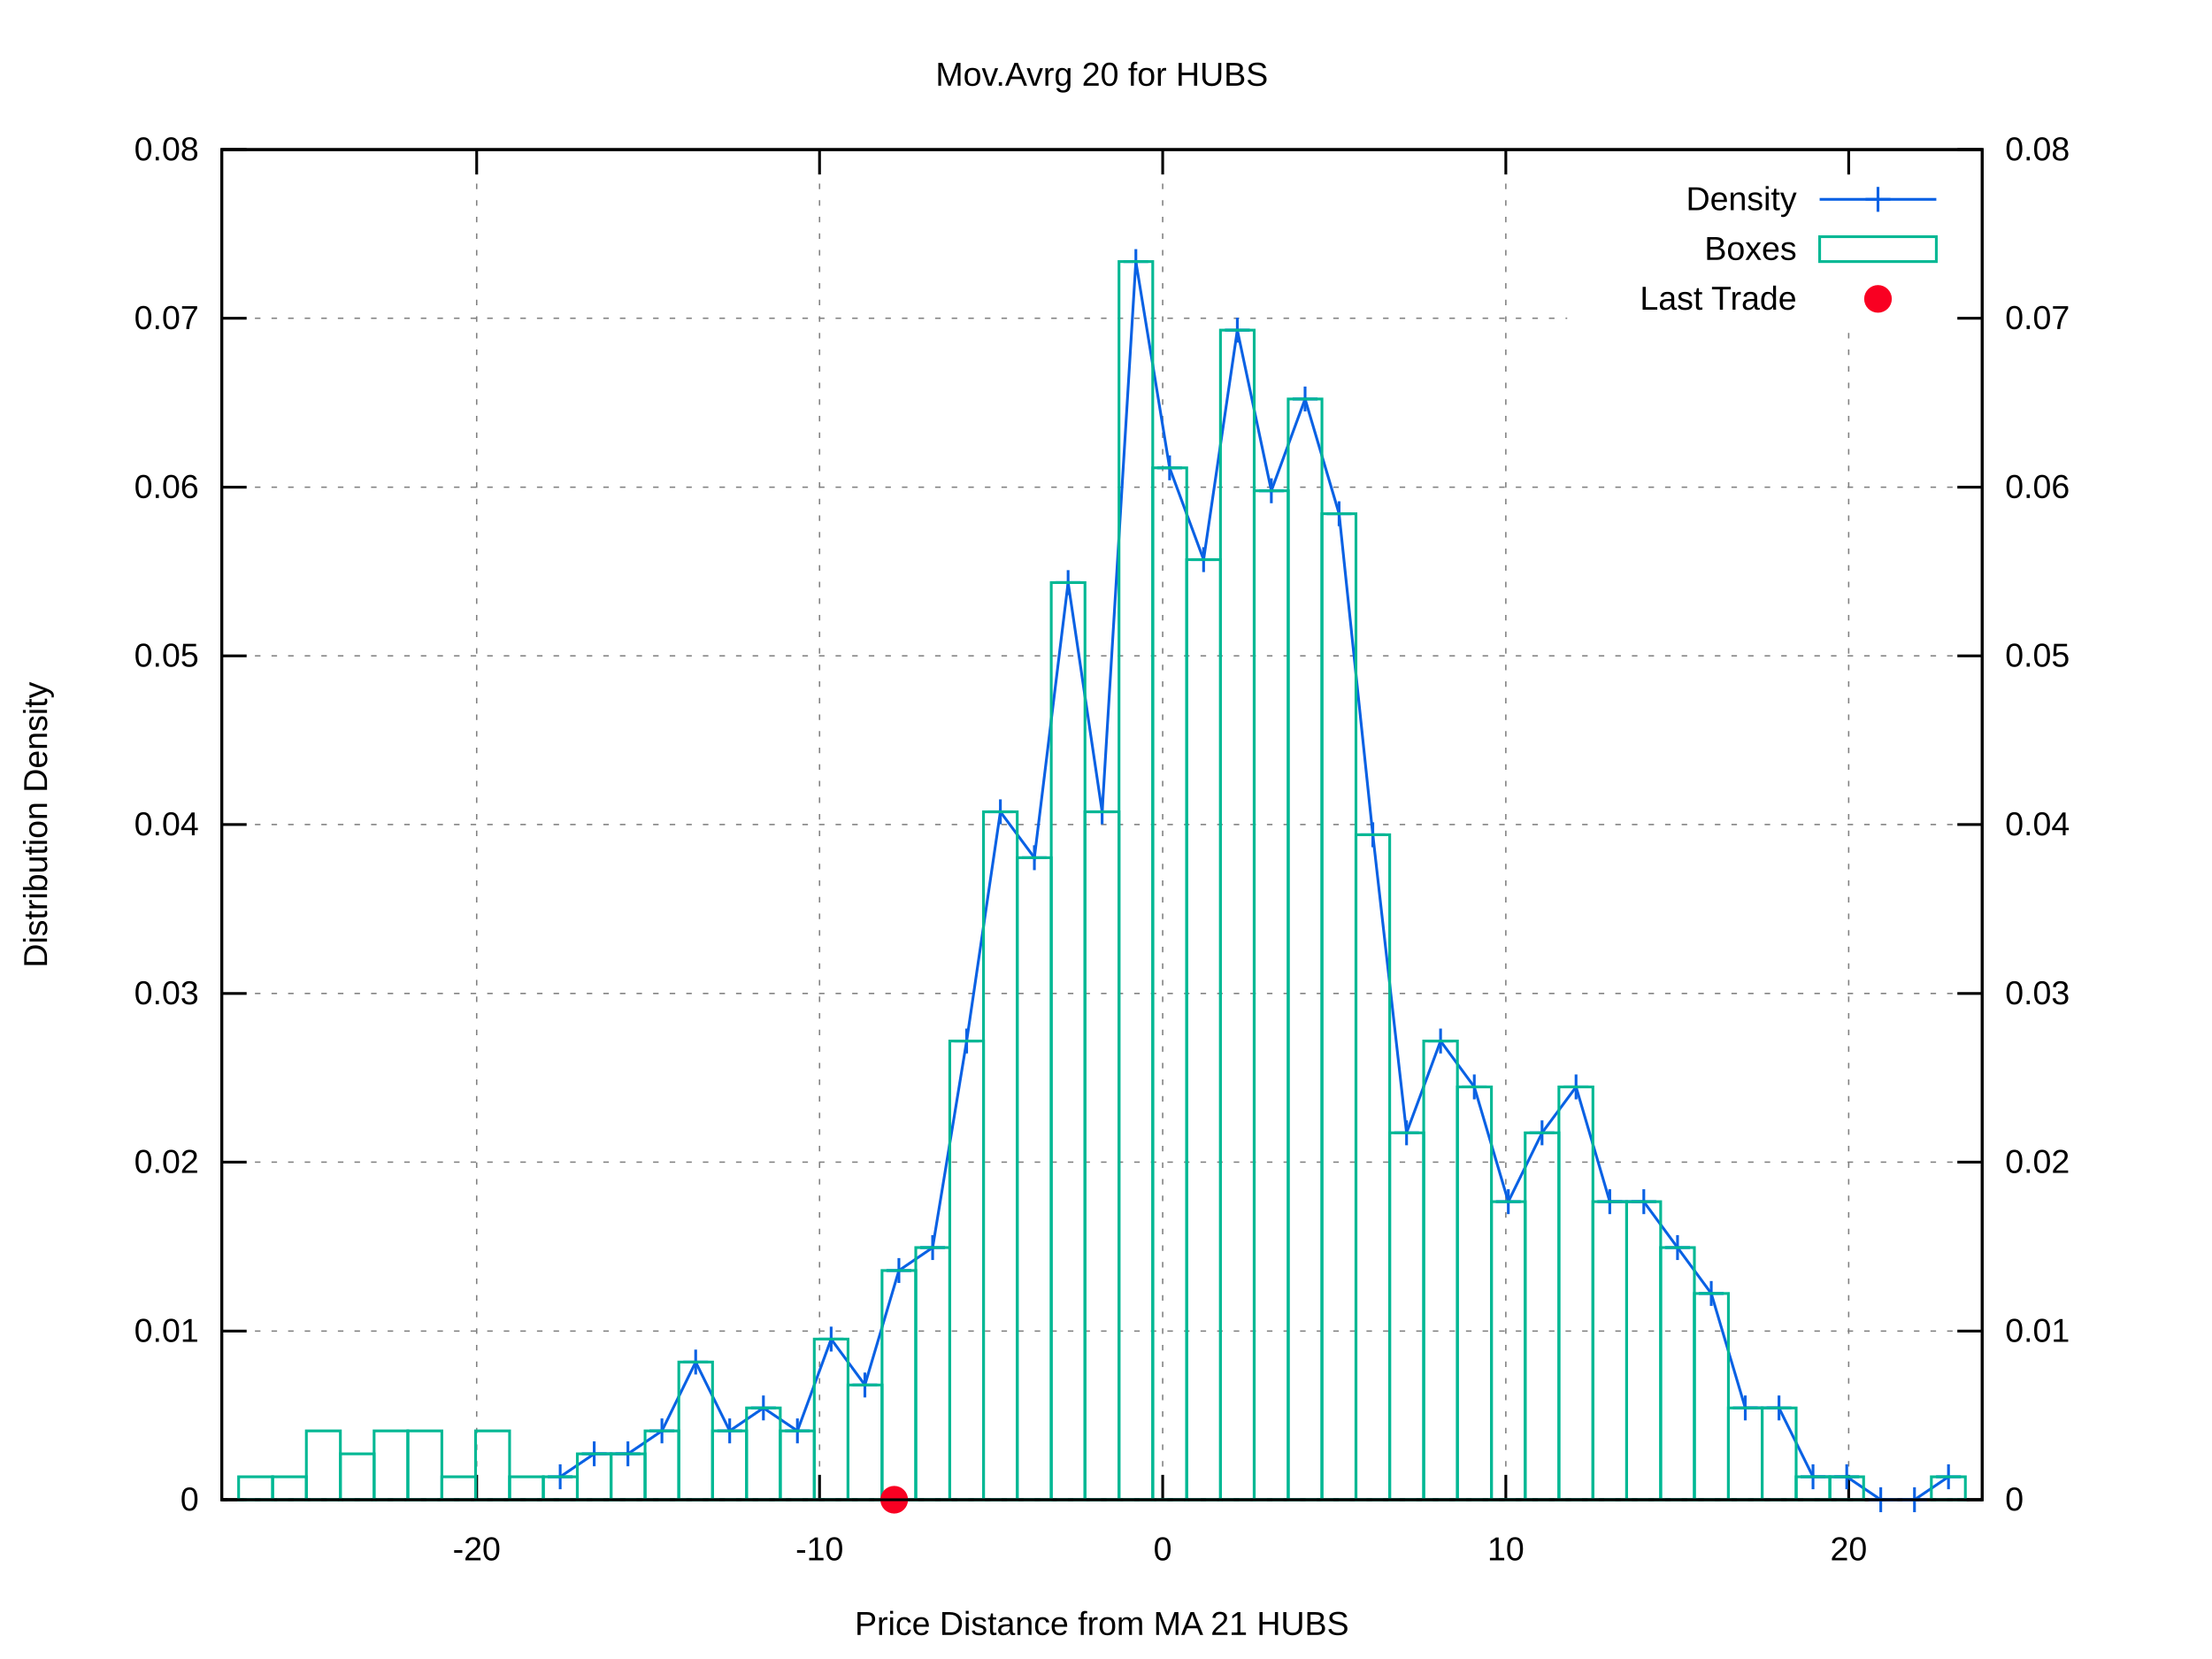
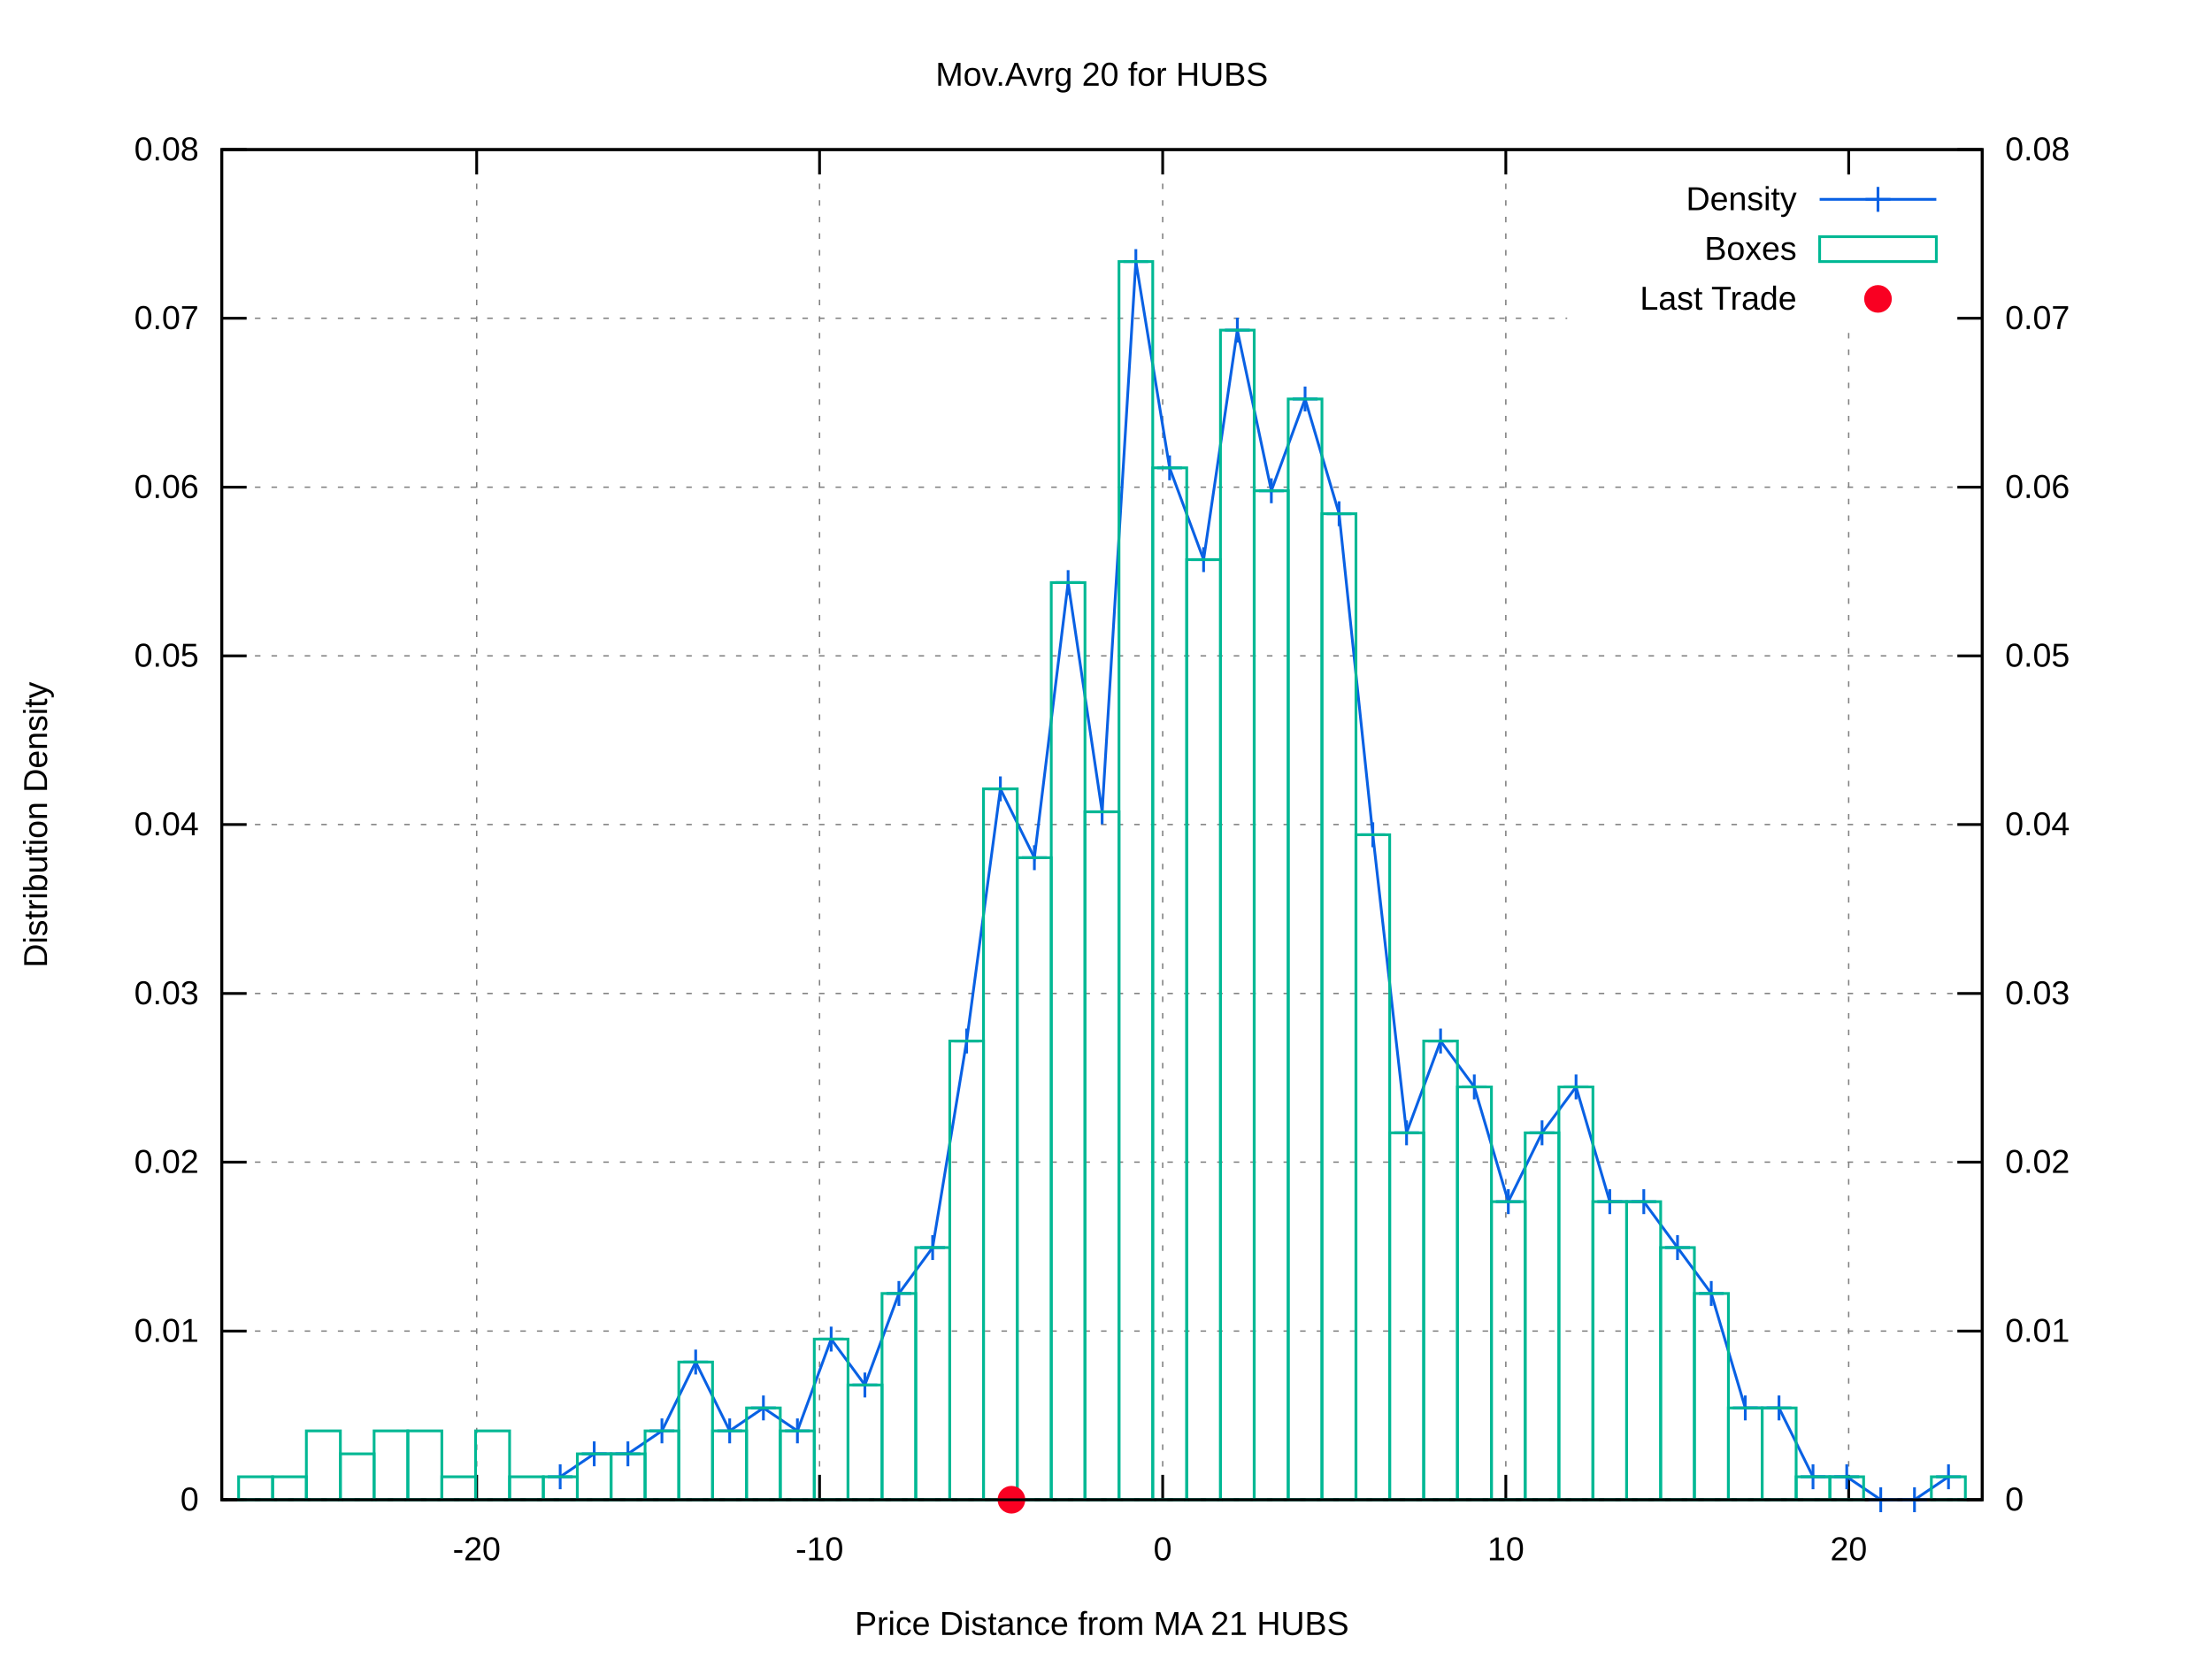
<svg xmlns="http://www.w3.org/2000/svg" xmlns:xlink="http://www.w3.org/1999/xlink" viewBox="0 0 800 600">
  <g id="gnuplot_canvas">
    <rect x="0" y="0" width="800" height="600" fill="#ffffff" />
    <defs>
      <circle id="gpDot" r="0.5" stroke-width="0.5" />
      <path id="gpPt0" stroke-width="0.222" stroke="currentColor" d="M-1,0 h2 M0,-1 v2" />
      <path id="gpPt1" stroke-width="0.222" stroke="currentColor" d="M-1,-1 L1,1 M1,-1 L-1,1" />
      <path id="gpPt2" stroke-width="0.222" stroke="currentColor" d="M-1,0 L1,0 M0,-1 L0,1 M-1,-1 L1,1 M-1,1 L1,-1" />
      <rect id="gpPt3" stroke-width="0.222" stroke="currentColor" x="-1" y="-1" width="2" height="2" />
      <rect id="gpPt4" stroke-width="0.222" stroke="currentColor" fill="currentColor" x="-1" y="-1" width="2" height="2" />
      <circle id="gpPt5" stroke-width="0.222" stroke="currentColor" cx="0" cy="0" r="1" />
      <use xlink:href="#gpPt5" id="gpPt6" fill="currentColor" stroke="none" />
      <path id="gpPt7" stroke-width="0.222" stroke="currentColor" d="M0,-1.33 L-1.33,0.67 L1.33,0.67 z" />
      <use xlink:href="#gpPt7" id="gpPt8" fill="currentColor" stroke="none" />
      <use xlink:href="#gpPt7" id="gpPt9" stroke="currentColor" transform="rotate(180)" />
      <use xlink:href="#gpPt9" id="gpPt10" fill="currentColor" stroke="none" />
      <use xlink:href="#gpPt3" id="gpPt11" stroke="currentColor" transform="rotate(45)" />
      <use xlink:href="#gpPt11" id="gpPt12" fill="currentColor" stroke="none" />
      <path id="gpPt13" stroke-width="0.222" stroke="currentColor" d="M0,1.330 L1.265,0.411 L0.782,-1.067 L-0.782,-1.076 L-1.265,0.411 z" />
      <use xlink:href="#gpPt13" id="gpPt14" fill="currentColor" stroke="none" />
      <filter id="textbox" filterUnits="objectBoundingBox" x="0" y="0" height="1" width="1">
        <feFlood flood-color="#FFFFFF" flood-opacity="1" result="bgnd" />
        <feComposite in="SourceGraphic" in2="bgnd" operator="atop" />
      </filter>
      <filter id="greybox" filterUnits="objectBoundingBox" x="0" y="0" height="1" width="1">
        <feFlood flood-color="lightgrey" flood-opacity="1" result="grey" />
        <feComposite in="SourceGraphic" in2="grey" operator="atop" />
      </filter>
    </defs>
    <g fill="none" color="#FFFFFF" stroke="black" stroke-width="1.00" stroke-linecap="butt" stroke-linejoin="miter">
</g>
    <g fill="none" color="black" stroke="currentColor" stroke-width="1.00" stroke-linecap="butt" stroke-linejoin="miter">
</g>
    <g fill="none" color="black" stroke="black" stroke-width="0.50" stroke-linecap="butt" stroke-linejoin="miter">
</g>
    <g fill="none" color="gray" stroke="currentColor" stroke-width="0.50" stroke-linecap="butt" stroke-linejoin="miter">
      <path stroke="gray" stroke-dasharray="2,4" class="gridline" d="M80.2,542.4 L716.9,542.4  " />
    </g>
    <g fill="none" color="gray" stroke="gray" stroke-width="1.00" stroke-linecap="butt" stroke-linejoin="miter">
</g>
    <g fill="none" color="black" stroke="currentColor" stroke-width="1.00" stroke-linecap="butt" stroke-linejoin="miter">
      <path stroke="black" d="M80.2,542.4 L89.2,542.4  " />
      <g transform="translate(71.9,546.3)" stroke="none" fill="black" font-family="arial" font-size="12.00" text-anchor="end">
        <text>
          <tspan font-family="arial"> 0</tspan>
        </text>
      </g>
    </g>
    <g fill="none" color="black" stroke="currentColor" stroke-width="1.00" stroke-linecap="butt" stroke-linejoin="miter">
</g>
    <g fill="none" color="black" stroke="black" stroke-width="0.50" stroke-linecap="butt" stroke-linejoin="miter">
</g>
    <g fill="none" color="gray" stroke="currentColor" stroke-width="0.50" stroke-linecap="butt" stroke-linejoin="miter">
      <path stroke="gray" stroke-dasharray="2,4" class="gridline" d="M80.2,481.4 L716.9,481.4  " />
    </g>
    <g fill="none" color="gray" stroke="gray" stroke-width="1.00" stroke-linecap="butt" stroke-linejoin="miter">
</g>
    <g fill="none" color="black" stroke="currentColor" stroke-width="1.00" stroke-linecap="butt" stroke-linejoin="miter">
      <path stroke="black" d="M80.2,481.4 L89.2,481.4  " />
      <g transform="translate(71.9,485.3)" stroke="none" fill="black" font-family="arial" font-size="12.00" text-anchor="end">
        <text>
          <tspan font-family="arial"> 0.01</tspan>
        </text>
      </g>
    </g>
    <g fill="none" color="black" stroke="currentColor" stroke-width="1.00" stroke-linecap="butt" stroke-linejoin="miter">
</g>
    <g fill="none" color="black" stroke="black" stroke-width="0.50" stroke-linecap="butt" stroke-linejoin="miter">
</g>
    <g fill="none" color="gray" stroke="currentColor" stroke-width="0.50" stroke-linecap="butt" stroke-linejoin="miter">
      <path stroke="gray" stroke-dasharray="2,4" class="gridline" d="M80.2,420.3 L716.9,420.3  " />
    </g>
    <g fill="none" color="gray" stroke="gray" stroke-width="1.00" stroke-linecap="butt" stroke-linejoin="miter">
</g>
    <g fill="none" color="black" stroke="currentColor" stroke-width="1.00" stroke-linecap="butt" stroke-linejoin="miter">
      <path stroke="black" d="M80.2,420.3 L89.2,420.3  " />
      <g transform="translate(71.9,424.2)" stroke="none" fill="black" font-family="arial" font-size="12.00" text-anchor="end">
        <text>
          <tspan font-family="arial"> 0.02</tspan>
        </text>
      </g>
    </g>
    <g fill="none" color="black" stroke="currentColor" stroke-width="1.00" stroke-linecap="butt" stroke-linejoin="miter">
</g>
    <g fill="none" color="black" stroke="black" stroke-width="0.50" stroke-linecap="butt" stroke-linejoin="miter">
</g>
    <g fill="none" color="gray" stroke="currentColor" stroke-width="0.50" stroke-linecap="butt" stroke-linejoin="miter">
      <path stroke="gray" stroke-dasharray="2,4" class="gridline" d="M80.2,359.3 L716.9,359.3  " />
    </g>
    <g fill="none" color="gray" stroke="gray" stroke-width="1.00" stroke-linecap="butt" stroke-linejoin="miter">
</g>
    <g fill="none" color="black" stroke="currentColor" stroke-width="1.00" stroke-linecap="butt" stroke-linejoin="miter">
      <path stroke="black" d="M80.2,359.3 L89.2,359.3  " />
      <g transform="translate(71.9,363.2)" stroke="none" fill="black" font-family="arial" font-size="12.00" text-anchor="end">
        <text>
          <tspan font-family="arial"> 0.03</tspan>
        </text>
      </g>
    </g>
    <g fill="none" color="black" stroke="currentColor" stroke-width="1.00" stroke-linecap="butt" stroke-linejoin="miter">
</g>
    <g fill="none" color="black" stroke="black" stroke-width="0.50" stroke-linecap="butt" stroke-linejoin="miter">
</g>
    <g fill="none" color="gray" stroke="currentColor" stroke-width="0.50" stroke-linecap="butt" stroke-linejoin="miter">
      <path stroke="gray" stroke-dasharray="2,4" class="gridline" d="M80.2,298.2 L716.9,298.2  " />
    </g>
    <g fill="none" color="gray" stroke="gray" stroke-width="1.00" stroke-linecap="butt" stroke-linejoin="miter">
</g>
    <g fill="none" color="black" stroke="currentColor" stroke-width="1.00" stroke-linecap="butt" stroke-linejoin="miter">
      <path stroke="black" d="M80.2,298.2 L89.2,298.2  " />
      <g transform="translate(71.9,302.1)" stroke="none" fill="black" font-family="arial" font-size="12.00" text-anchor="end">
        <text>
          <tspan font-family="arial"> 0.04</tspan>
        </text>
      </g>
    </g>
    <g fill="none" color="black" stroke="currentColor" stroke-width="1.00" stroke-linecap="butt" stroke-linejoin="miter">
</g>
    <g fill="none" color="black" stroke="black" stroke-width="0.50" stroke-linecap="butt" stroke-linejoin="miter">
</g>
    <g fill="none" color="gray" stroke="currentColor" stroke-width="0.50" stroke-linecap="butt" stroke-linejoin="miter">
      <path stroke="gray" stroke-dasharray="2,4" class="gridline" d="M80.2,237.2 L716.9,237.2  " />
    </g>
    <g fill="none" color="gray" stroke="gray" stroke-width="1.00" stroke-linecap="butt" stroke-linejoin="miter">
</g>
    <g fill="none" color="black" stroke="currentColor" stroke-width="1.00" stroke-linecap="butt" stroke-linejoin="miter">
      <path stroke="black" d="M80.2,237.2 L89.2,237.2  " />
      <g transform="translate(71.9,241.1)" stroke="none" fill="black" font-family="arial" font-size="12.00" text-anchor="end">
        <text>
          <tspan font-family="arial"> 0.05</tspan>
        </text>
      </g>
    </g>
    <g fill="none" color="black" stroke="currentColor" stroke-width="1.00" stroke-linecap="butt" stroke-linejoin="miter">
</g>
    <g fill="none" color="black" stroke="black" stroke-width="0.50" stroke-linecap="butt" stroke-linejoin="miter">
</g>
    <g fill="none" color="gray" stroke="currentColor" stroke-width="0.50" stroke-linecap="butt" stroke-linejoin="miter">
      <path stroke="gray" stroke-dasharray="2,4" class="gridline" d="M80.2,176.2 L716.9,176.2  " />
    </g>
    <g fill="none" color="gray" stroke="gray" stroke-width="1.00" stroke-linecap="butt" stroke-linejoin="miter">
</g>
    <g fill="none" color="black" stroke="currentColor" stroke-width="1.00" stroke-linecap="butt" stroke-linejoin="miter">
      <path stroke="black" d="M80.2,176.2 L89.2,176.2  " />
      <g transform="translate(71.9,180.1)" stroke="none" fill="black" font-family="arial" font-size="12.00" text-anchor="end">
        <text>
          <tspan font-family="arial"> 0.06</tspan>
        </text>
      </g>
    </g>
    <g fill="none" color="black" stroke="currentColor" stroke-width="1.00" stroke-linecap="butt" stroke-linejoin="miter">
</g>
    <g fill="none" color="black" stroke="black" stroke-width="0.50" stroke-linecap="butt" stroke-linejoin="miter">
</g>
    <g fill="none" color="gray" stroke="currentColor" stroke-width="0.50" stroke-linecap="butt" stroke-linejoin="miter">
      <path stroke="gray" stroke-dasharray="2,4" class="gridline" d="M80.2,115.1 L566.8,115.1 M708.6,115.1 L716.9,115.1  " />
    </g>
    <g fill="none" color="gray" stroke="gray" stroke-width="1.00" stroke-linecap="butt" stroke-linejoin="miter">
</g>
    <g fill="none" color="black" stroke="currentColor" stroke-width="1.00" stroke-linecap="butt" stroke-linejoin="miter">
      <path stroke="black" d="M80.2,115.1 L89.2,115.1  " />
      <g transform="translate(71.9,119.0)" stroke="none" fill="black" font-family="arial" font-size="12.00" text-anchor="end">
        <text>
          <tspan font-family="arial"> 0.07</tspan>
        </text>
      </g>
    </g>
    <g fill="none" color="black" stroke="currentColor" stroke-width="1.00" stroke-linecap="butt" stroke-linejoin="miter">
</g>
    <g fill="none" color="black" stroke="black" stroke-width="0.50" stroke-linecap="butt" stroke-linejoin="miter">
</g>
    <g fill="none" color="gray" stroke="currentColor" stroke-width="0.50" stroke-linecap="butt" stroke-linejoin="miter">
      <path stroke="gray" stroke-dasharray="2,4" class="gridline" d="M80.2,54.1 L716.9,54.1  " />
    </g>
    <g fill="none" color="gray" stroke="gray" stroke-width="1.00" stroke-linecap="butt" stroke-linejoin="miter">
</g>
    <g fill="none" color="black" stroke="currentColor" stroke-width="1.00" stroke-linecap="butt" stroke-linejoin="miter">
      <path stroke="black" d="M80.2,54.1 L89.2,54.1  " />
      <g transform="translate(71.9,58.0)" stroke="none" fill="black" font-family="arial" font-size="12.00" text-anchor="end">
        <text>
          <tspan font-family="arial"> 0.08</tspan>
        </text>
      </g>
    </g>
    <g fill="none" color="black" stroke="currentColor" stroke-width="1.00" stroke-linecap="butt" stroke-linejoin="miter">
</g>
    <g fill="none" color="black" stroke="black" stroke-width="0.50" stroke-linecap="butt" stroke-linejoin="miter">
</g>
    <g fill="none" color="gray" stroke="currentColor" stroke-width="0.50" stroke-linecap="butt" stroke-linejoin="miter">
      <path stroke="gray" stroke-dasharray="2,4" class="gridline" d="M172.4,542.4 L172.4,54.1  " />
    </g>
    <g fill="none" color="gray" stroke="gray" stroke-width="1.00" stroke-linecap="butt" stroke-linejoin="miter">
</g>
    <g fill="none" color="black" stroke="currentColor" stroke-width="1.00" stroke-linecap="butt" stroke-linejoin="miter">
      <path stroke="black" d="M172.4,542.4 L172.4,533.4 M172.4,54.1 L172.4,63.1  " />
      <g transform="translate(172.4,564.3)" stroke="none" fill="black" font-family="arial" font-size="12.00" text-anchor="middle">
        <text>
          <tspan font-family="arial">-20</tspan>
        </text>
      </g>
    </g>
    <g fill="none" color="black" stroke="currentColor" stroke-width="1.00" stroke-linecap="butt" stroke-linejoin="miter">
</g>
    <g fill="none" color="black" stroke="black" stroke-width="0.50" stroke-linecap="butt" stroke-linejoin="miter">
</g>
    <g fill="none" color="gray" stroke="currentColor" stroke-width="0.50" stroke-linecap="butt" stroke-linejoin="miter">
      <path stroke="gray" stroke-dasharray="2,4" class="gridline" d="M296.4,542.4 L296.4,54.1  " />
    </g>
    <g fill="none" color="gray" stroke="gray" stroke-width="1.00" stroke-linecap="butt" stroke-linejoin="miter">
</g>
    <g fill="none" color="black" stroke="currentColor" stroke-width="1.00" stroke-linecap="butt" stroke-linejoin="miter">
      <path stroke="black" d="M296.4,542.4 L296.4,533.4 M296.4,54.1 L296.4,63.1  " />
      <g transform="translate(296.4,564.3)" stroke="none" fill="black" font-family="arial" font-size="12.00" text-anchor="middle">
        <text>
          <tspan font-family="arial">-10</tspan>
        </text>
      </g>
    </g>
    <g fill="none" color="black" stroke="currentColor" stroke-width="1.00" stroke-linecap="butt" stroke-linejoin="miter">
</g>
    <g fill="none" color="black" stroke="black" stroke-width="0.50" stroke-linecap="butt" stroke-linejoin="miter">
</g>
    <g fill="none" color="gray" stroke="currentColor" stroke-width="0.50" stroke-linecap="butt" stroke-linejoin="miter">
      <path stroke="gray" stroke-dasharray="2,4" class="gridline" d="M420.5,542.4 L420.5,54.1  " />
    </g>
    <g fill="none" color="gray" stroke="gray" stroke-width="1.00" stroke-linecap="butt" stroke-linejoin="miter">
</g>
    <g fill="none" color="black" stroke="currentColor" stroke-width="1.00" stroke-linecap="butt" stroke-linejoin="miter">
      <path stroke="black" d="M420.5,542.4 L420.5,533.4 M420.5,54.1 L420.5,63.1  " />
      <g transform="translate(420.5,564.3)" stroke="none" fill="black" font-family="arial" font-size="12.00" text-anchor="middle">
        <text>
          <tspan font-family="arial"> 0</tspan>
        </text>
      </g>
    </g>
    <g fill="none" color="black" stroke="currentColor" stroke-width="1.00" stroke-linecap="butt" stroke-linejoin="miter">
</g>
    <g fill="none" color="black" stroke="black" stroke-width="0.50" stroke-linecap="butt" stroke-linejoin="miter">
</g>
    <g fill="none" color="gray" stroke="currentColor" stroke-width="0.50" stroke-linecap="butt" stroke-linejoin="miter">
      <path stroke="gray" stroke-dasharray="2,4" class="gridline" d="M544.6,542.4 L544.6,54.1  " />
    </g>
    <g fill="none" color="gray" stroke="gray" stroke-width="1.00" stroke-linecap="butt" stroke-linejoin="miter">
</g>
    <g fill="none" color="black" stroke="currentColor" stroke-width="1.00" stroke-linecap="butt" stroke-linejoin="miter">
      <path stroke="black" d="M544.6,542.4 L544.6,533.4 M544.6,54.1 L544.6,63.1  " />
      <g transform="translate(544.6,564.3)" stroke="none" fill="black" font-family="arial" font-size="12.00" text-anchor="middle">
        <text>
          <tspan font-family="arial"> 10</tspan>
        </text>
      </g>
    </g>
    <g fill="none" color="black" stroke="currentColor" stroke-width="1.00" stroke-linecap="butt" stroke-linejoin="miter">
</g>
    <g fill="none" color="black" stroke="black" stroke-width="0.50" stroke-linecap="butt" stroke-linejoin="miter">
</g>
    <g fill="none" color="gray" stroke="currentColor" stroke-width="0.50" stroke-linecap="butt" stroke-linejoin="miter">
      <path stroke="gray" stroke-dasharray="2,4" class="gridline" d="M668.6,542.4 L668.6,117.1 M668.6,63.1 L668.6,54.1  " />
    </g>
    <g fill="none" color="gray" stroke="gray" stroke-width="1.00" stroke-linecap="butt" stroke-linejoin="miter">
</g>
    <g fill="none" color="black" stroke="currentColor" stroke-width="1.00" stroke-linecap="butt" stroke-linejoin="miter">
      <path stroke="black" d="M668.6,542.4 L668.6,533.4 M668.6,54.1 L668.6,63.1  " />
      <g transform="translate(668.6,564.3)" stroke="none" fill="black" font-family="arial" font-size="12.00" text-anchor="middle">
        <text>
          <tspan font-family="arial"> 20</tspan>
        </text>
      </g>
    </g>
    <g fill="none" color="black" stroke="currentColor" stroke-width="1.00" stroke-linecap="butt" stroke-linejoin="miter">
      <path stroke="black" d="M716.9,542.4 L707.9,542.4  " />
      <g transform="translate(725.2,546.3)" stroke="none" fill="black" font-family="arial" font-size="12.00" text-anchor="start">
        <text>
          <tspan font-family="arial"> 0</tspan>
        </text>
      </g>
    </g>
    <g fill="none" color="black" stroke="currentColor" stroke-width="1.00" stroke-linecap="butt" stroke-linejoin="miter">
      <path stroke="black" d="M716.9,481.4 L707.9,481.4  " />
      <g transform="translate(725.2,485.3)" stroke="none" fill="black" font-family="arial" font-size="12.00" text-anchor="start">
        <text>
          <tspan font-family="arial"> 0.01</tspan>
        </text>
      </g>
    </g>
    <g fill="none" color="black" stroke="currentColor" stroke-width="1.00" stroke-linecap="butt" stroke-linejoin="miter">
      <path stroke="black" d="M716.9,420.3 L707.9,420.3  " />
      <g transform="translate(725.2,424.2)" stroke="none" fill="black" font-family="arial" font-size="12.00" text-anchor="start">
        <text>
          <tspan font-family="arial"> 0.02</tspan>
        </text>
      </g>
    </g>
    <g fill="none" color="black" stroke="currentColor" stroke-width="1.00" stroke-linecap="butt" stroke-linejoin="miter">
      <path stroke="black" d="M716.9,359.3 L707.9,359.3  " />
      <g transform="translate(725.2,363.2)" stroke="none" fill="black" font-family="arial" font-size="12.00" text-anchor="start">
        <text>
          <tspan font-family="arial"> 0.03</tspan>
        </text>
      </g>
    </g>
    <g fill="none" color="black" stroke="currentColor" stroke-width="1.00" stroke-linecap="butt" stroke-linejoin="miter">
      <path stroke="black" d="M716.9,298.2 L707.9,298.2  " />
      <g transform="translate(725.2,302.1)" stroke="none" fill="black" font-family="arial" font-size="12.00" text-anchor="start">
        <text>
          <tspan font-family="arial"> 0.04</tspan>
        </text>
      </g>
    </g>
    <g fill="none" color="black" stroke="currentColor" stroke-width="1.00" stroke-linecap="butt" stroke-linejoin="miter">
      <path stroke="black" d="M716.9,237.2 L707.9,237.2  " />
      <g transform="translate(725.2,241.1)" stroke="none" fill="black" font-family="arial" font-size="12.00" text-anchor="start">
        <text>
          <tspan font-family="arial"> 0.05</tspan>
        </text>
      </g>
    </g>
    <g fill="none" color="black" stroke="currentColor" stroke-width="1.00" stroke-linecap="butt" stroke-linejoin="miter">
      <path stroke="black" d="M716.9,176.2 L707.9,176.2  " />
      <g transform="translate(725.2,180.1)" stroke="none" fill="black" font-family="arial" font-size="12.00" text-anchor="start">
        <text>
          <tspan font-family="arial"> 0.06</tspan>
        </text>
      </g>
    </g>
    <g fill="none" color="black" stroke="currentColor" stroke-width="1.00" stroke-linecap="butt" stroke-linejoin="miter">
      <path stroke="black" d="M716.9,115.1 L707.9,115.1  " />
      <g transform="translate(725.2,119.0)" stroke="none" fill="black" font-family="arial" font-size="12.00" text-anchor="start">
        <text>
          <tspan font-family="arial"> 0.07</tspan>
        </text>
      </g>
    </g>
    <g fill="none" color="black" stroke="currentColor" stroke-width="1.00" stroke-linecap="butt" stroke-linejoin="miter">
      <path stroke="black" d="M716.9,54.1 L707.9,54.1  " />
      <g transform="translate(725.2,58.0)" stroke="none" fill="black" font-family="arial" font-size="12.00" text-anchor="start">
        <text>
          <tspan font-family="arial"> 0.08</tspan>
        </text>
      </g>
    </g>
    <g fill="none" color="black" stroke="currentColor" stroke-width="1.00" stroke-linecap="butt" stroke-linejoin="miter">
</g>
    <g fill="none" color="gray" stroke="currentColor" stroke-width="1.00" stroke-linecap="butt" stroke-linejoin="miter">
      <path stroke="black" stroke-dasharray="2,4" d="M80.2,542.4 L716.9,542.4  " />
    </g>
    <g fill="none" color="black" stroke="currentColor" stroke-width="1.00" stroke-linecap="butt" stroke-linejoin="miter">
      <path stroke="black" d="M80.2,54.1 L80.2,542.4 L716.9,542.4 L716.9,54.1 L80.2,54.1 Z  " />
    </g>
    <g fill="none" color="black" stroke="currentColor" stroke-width="1.00" stroke-linecap="butt" stroke-linejoin="miter">
      <g transform="translate(17.0,298.3) rotate(270)" stroke="none" fill="black" font-family="arial" font-size="12.00" text-anchor="middle">
        <text>
          <tspan font-family="arial">Distribution Density</tspan>
        </text>
      </g>
    </g>
    <g fill="none" color="black" stroke="currentColor" stroke-width="1.00" stroke-linecap="butt" stroke-linejoin="miter">
      <g transform="translate(398.5,591.3)" stroke="none" fill="black" font-family="arial" font-size="12.00" text-anchor="middle">
        <text>
          <tspan font-family="arial">Price Distance from MA 21 HUBS</tspan>
        </text>
      </g>
    </g>
    <g fill="none" color="black" stroke="currentColor" stroke-width="1.00" stroke-linecap="butt" stroke-linejoin="miter">
      <g transform="translate(398.5,31.0)" stroke="none" fill="black" font-family="arial" font-size="12.00" text-anchor="middle">
        <text>
          <tspan font-family="arial">Mov.Avrg 20 for HUBS </tspan>
        </text>
      </g>
    </g>
    <g id="gnuplot_plot_1">
      <g fill="none" color="black" stroke="currentColor" stroke-width="1.00" stroke-linecap="butt" stroke-linejoin="miter">
        <g transform="translate(649.8,76.0)" stroke="none" fill="black" font-family="arial" font-size="12.00" text-anchor="end">
          <text>
            <tspan font-family="arial">Density</tspan>
          </text>
        </g>
      </g>
      <g fill="none" color="black" stroke="currentColor" stroke-width="1.00" stroke-linecap="butt" stroke-linejoin="miter">
-         <path stroke="rgb(  9,  97, 228)" d="M658.1,72.1 L700.3,72.1 M202.6,534.1 L214.9,525.8 L227.1,525.8 L239.4,517.5 L251.6,492.6 L263.9,517.5   L276.1,509.2 L288.4,517.5 L300.6,484.3 L312.8,500.9 L325.1,459.5 L337.3,451.2 L349.6,376.5 L361.8,293.6   L374.1,310.2 L386.3,210.7 L398.6,293.6 L410.8,94.6 L423.0,169.2 L435.3,202.4 L447.5,119.4 L459.8,177.5   L472.0,144.3 L484.3,185.8 L496.5,301.9 L508.7,409.7 L521.0,376.5 L533.2,393.1 L545.5,434.6 L557.7,409.7   L570.0,393.1 L582.2,434.6 L594.5,434.6 L606.7,451.2 L618.9,467.8 L631.2,509.2 L643.4,509.2 L655.7,534.1   L667.9,534.1 L680.2,542.4 L692.4,542.4 L704.7,534.1  " />
+         <path stroke="rgb(  9,  97, 228)" d="M658.1,72.1 L700.3,72.1 M202.6,534.1 L214.9,525.8 L227.1,525.8 L239.4,517.5 L251.6,492.6 L263.9,517.5   L276.1,509.2 L288.4,517.5 L300.6,484.3 L312.8,500.9 L325.1,467.8 L337.3,451.2 L349.6,376.5 L361.8,285.3   L374.1,310.2 L386.3,210.7 L398.6,293.6 L410.8,94.6 L423.0,169.2 L435.3,202.4 L447.5,119.4 L459.8,177.5   L472.0,144.3 L484.3,185.8 L496.5,301.9 L508.7,409.7 L521.0,376.5 L533.2,393.1 L545.5,434.6 L557.7,409.7   L570.0,393.1 L582.2,434.6 L594.5,434.6 L606.7,451.2 L618.9,467.8 L631.2,509.2 L643.4,509.2 L655.7,534.1   L667.9,534.1 L680.2,542.4 L692.4,542.4 L704.7,534.1  " />
        <use xlink:href="#gpPt0" transform="translate(202.6,534.1) scale(4.50)" color="rgb(  9,  97, 228)" />
        <use xlink:href="#gpPt0" transform="translate(214.9,525.8) scale(4.50)" color="rgb(  9,  97, 228)" />
        <use xlink:href="#gpPt0" transform="translate(227.1,525.8) scale(4.50)" color="rgb(  9,  97, 228)" />
        <use xlink:href="#gpPt0" transform="translate(239.4,517.5) scale(4.50)" color="rgb(  9,  97, 228)" />
        <use xlink:href="#gpPt0" transform="translate(251.6,492.6) scale(4.50)" color="rgb(  9,  97, 228)" />
        <use xlink:href="#gpPt0" transform="translate(263.9,517.5) scale(4.50)" color="rgb(  9,  97, 228)" />
        <use xlink:href="#gpPt0" transform="translate(276.1,509.2) scale(4.50)" color="rgb(  9,  97, 228)" />
        <use xlink:href="#gpPt0" transform="translate(288.4,517.5) scale(4.50)" color="rgb(  9,  97, 228)" />
        <use xlink:href="#gpPt0" transform="translate(300.6,484.3) scale(4.50)" color="rgb(  9,  97, 228)" />
        <use xlink:href="#gpPt0" transform="translate(312.8,500.9) scale(4.50)" color="rgb(  9,  97, 228)" />
-         <use xlink:href="#gpPt0" transform="translate(325.1,459.5) scale(4.50)" color="rgb(  9,  97, 228)" />
+         <use xlink:href="#gpPt0" transform="translate(325.1,467.8) scale(4.50)" color="rgb(  9,  97, 228)" />
        <use xlink:href="#gpPt0" transform="translate(337.3,451.2) scale(4.50)" color="rgb(  9,  97, 228)" />
        <use xlink:href="#gpPt0" transform="translate(349.6,376.5) scale(4.50)" color="rgb(  9,  97, 228)" />
-         <use xlink:href="#gpPt0" transform="translate(361.8,293.6) scale(4.50)" color="rgb(  9,  97, 228)" />
+         <use xlink:href="#gpPt0" transform="translate(361.8,285.3) scale(4.50)" color="rgb(  9,  97, 228)" />
        <use xlink:href="#gpPt0" transform="translate(374.1,310.2) scale(4.50)" color="rgb(  9,  97, 228)" />
        <use xlink:href="#gpPt0" transform="translate(386.3,210.7) scale(4.50)" color="rgb(  9,  97, 228)" />
        <use xlink:href="#gpPt0" transform="translate(398.6,293.6) scale(4.50)" color="rgb(  9,  97, 228)" />
        <use xlink:href="#gpPt0" transform="translate(410.8,94.6) scale(4.50)" color="rgb(  9,  97, 228)" />
        <use xlink:href="#gpPt0" transform="translate(423.0,169.2) scale(4.50)" color="rgb(  9,  97, 228)" />
        <use xlink:href="#gpPt0" transform="translate(435.3,202.4) scale(4.50)" color="rgb(  9,  97, 228)" />
        <use xlink:href="#gpPt0" transform="translate(447.5,119.4) scale(4.50)" color="rgb(  9,  97, 228)" />
        <use xlink:href="#gpPt0" transform="translate(459.8,177.5) scale(4.50)" color="rgb(  9,  97, 228)" />
        <use xlink:href="#gpPt0" transform="translate(472.0,144.3) scale(4.50)" color="rgb(  9,  97, 228)" />
        <use xlink:href="#gpPt0" transform="translate(484.3,185.8) scale(4.50)" color="rgb(  9,  97, 228)" />
        <use xlink:href="#gpPt0" transform="translate(496.5,301.9) scale(4.50)" color="rgb(  9,  97, 228)" />
        <use xlink:href="#gpPt0" transform="translate(508.7,409.7) scale(4.50)" color="rgb(  9,  97, 228)" />
        <use xlink:href="#gpPt0" transform="translate(521.0,376.5) scale(4.50)" color="rgb(  9,  97, 228)" />
        <use xlink:href="#gpPt0" transform="translate(533.2,393.1) scale(4.50)" color="rgb(  9,  97, 228)" />
        <use xlink:href="#gpPt0" transform="translate(545.5,434.6) scale(4.50)" color="rgb(  9,  97, 228)" />
        <use xlink:href="#gpPt0" transform="translate(557.7,409.7) scale(4.50)" color="rgb(  9,  97, 228)" />
        <use xlink:href="#gpPt0" transform="translate(570.0,393.1) scale(4.50)" color="rgb(  9,  97, 228)" />
        <use xlink:href="#gpPt0" transform="translate(582.2,434.6) scale(4.50)" color="rgb(  9,  97, 228)" />
        <use xlink:href="#gpPt0" transform="translate(594.5,434.6) scale(4.50)" color="rgb(  9,  97, 228)" />
        <use xlink:href="#gpPt0" transform="translate(606.7,451.2) scale(4.50)" color="rgb(  9,  97, 228)" />
        <use xlink:href="#gpPt0" transform="translate(618.9,467.8) scale(4.50)" color="rgb(  9,  97, 228)" />
        <use xlink:href="#gpPt0" transform="translate(631.2,509.2) scale(4.50)" color="rgb(  9,  97, 228)" />
        <use xlink:href="#gpPt0" transform="translate(643.4,509.2) scale(4.50)" color="rgb(  9,  97, 228)" />
        <use xlink:href="#gpPt0" transform="translate(655.7,534.1) scale(4.50)" color="rgb(  9,  97, 228)" />
        <use xlink:href="#gpPt0" transform="translate(667.9,534.1) scale(4.50)" color="rgb(  9,  97, 228)" />
        <use xlink:href="#gpPt0" transform="translate(680.2,542.4) scale(4.50)" color="rgb(  9,  97, 228)" />
        <use xlink:href="#gpPt0" transform="translate(692.4,542.4) scale(4.50)" color="rgb(  9,  97, 228)" />
        <use xlink:href="#gpPt0" transform="translate(704.7,534.1) scale(4.50)" color="rgb(  9,  97, 228)" />
        <use xlink:href="#gpPt0" transform="translate(679.2,72.1) scale(4.50)" color="rgb(  9,  97, 228)" />
      </g>
    </g>
    <g id="gnuplot_plot_2">
      <g fill="none" color="black" stroke="currentColor" stroke-width="1.00" stroke-linecap="butt" stroke-linejoin="miter">
        <g transform="translate(649.8,94.0)" stroke="none" fill="black" font-family="arial" font-size="12.00" text-anchor="end">
          <text>
            <tspan font-family="arial">Boxes</tspan>
          </text>
        </g>
      </g>
      <g fill="none" color="black" stroke="currentColor" stroke-width="1.00" stroke-linecap="butt" stroke-linejoin="miter">
        <path stroke="rgb(  0, 184, 148)" d="M658.1,94.6 L700.3,94.6 L700.3,85.6 L658.1,85.6 L658.1,94.6 Z  " />
        <path stroke="rgb(  0, 184, 148)" d="M86.3,542.4 L86.3,534.1 L98.6,534.1 L98.6,542.4 L86.3,542.4 Z  " />
        <path stroke="rgb(  0, 184, 148)" d="M98.6,542.4 L98.6,534.1 L110.8,534.1 L110.8,542.4 L98.6,542.4 Z  " />
        <path stroke="rgb(  0, 184, 148)" d="M110.8,542.4 L110.8,517.5 L123.1,517.5 L123.1,542.4 L110.8,542.4 Z  " />
        <path stroke="rgb(  0, 184, 148)" d="M123.1,542.4 L123.1,525.8 L135.3,525.8 L135.3,542.4 L123.1,542.4 Z  " />
        <path stroke="rgb(  0, 184, 148)" d="M135.3,542.4 L135.3,517.5 L147.5,517.5 L147.5,542.4 L135.3,542.4 Z  " />
        <path stroke="rgb(  0, 184, 148)" d="M147.5,542.4 L147.5,517.5 L159.8,517.5 L159.8,542.4 L147.5,542.4 Z  " />
        <path stroke="rgb(  0, 184, 148)" d="M159.8,542.4 L159.8,534.1 L172.0,534.1 L172.0,542.4 L159.8,542.4 Z  " />
        <path stroke="rgb(  0, 184, 148)" d="M172.0,542.4 L172.0,517.5 L184.3,517.5 L184.3,542.4 L172.0,542.4 Z  " />
        <path stroke="rgb(  0, 184, 148)" d="M184.3,542.4 L184.3,534.1 L196.5,534.1 L196.5,542.4 L184.3,542.4 Z  " />
        <path stroke="rgb(  0, 184, 148)" d="M196.5,542.4 L196.5,534.1 L208.8,534.1 L208.8,542.4 L196.5,542.4 Z  " />
        <path stroke="rgb(  0, 184, 148)" d="M208.8,542.4 L208.8,525.8 L221.0,525.8 L221.0,542.4 L208.8,542.4 Z  " />
        <path stroke="rgb(  0, 184, 148)" d="M221.0,542.4 L221.0,525.8 L233.3,525.8 L233.3,542.4 L221.0,542.4 Z  " />
        <path stroke="rgb(  0, 184, 148)" d="M233.3,542.4 L233.3,517.5 L245.5,517.5 L245.5,542.4 L233.3,542.4 Z  " />
        <path stroke="rgb(  0, 184, 148)" d="M245.5,542.4 L245.5,492.6 L257.7,492.6 L257.7,542.4 L245.5,542.4 Z  " />
        <path stroke="rgb(  0, 184, 148)" d="M257.7,542.4 L257.7,517.5 L270.0,517.5 L270.0,542.4 L257.7,542.4 Z  " />
        <path stroke="rgb(  0, 184, 148)" d="M270.0,542.4 L270.0,509.2 L282.2,509.2 L282.2,542.4 L270.0,542.4 Z  " />
        <path stroke="rgb(  0, 184, 148)" d="M282.2,542.4 L282.2,517.5 L294.5,517.5 L294.5,542.4 L282.2,542.4 Z  " />
        <path stroke="rgb(  0, 184, 148)" d="M294.5,542.4 L294.5,484.3 L306.7,484.3 L306.7,542.4 L294.5,542.4 Z  " />
        <path stroke="rgb(  0, 184, 148)" d="M306.7,542.4 L306.7,500.9 L319.0,500.9 L319.0,542.4 L306.7,542.4 Z  " />
-         <path stroke="rgb(  0, 184, 148)" d="M319.0,542.4 L319.0,459.5 L331.2,459.5 L331.2,542.4 L319.0,542.4 Z  " />
+         <path stroke="rgb(  0, 184, 148)" d="M319.0,542.4 L319.0,467.8 L331.2,467.8 L331.2,542.4 L319.0,542.4 Z  " />
        <path stroke="rgb(  0, 184, 148)" d="M331.2,542.4 L331.2,451.2 L343.5,451.2 L343.5,542.4 L331.2,542.4 Z  " />
        <path stroke="rgb(  0, 184, 148)" d="M343.5,542.4 L343.5,376.5 L355.7,376.5 L355.7,542.4 L343.5,542.4 Z  " />
-         <path stroke="rgb(  0, 184, 148)" d="M355.7,542.4 L355.7,293.6 L367.9,293.6 L367.9,542.4 L355.7,542.4 Z  " />
+         <path stroke="rgb(  0, 184, 148)" d="M355.7,542.4 L355.7,285.3 L367.9,285.3 L367.9,542.4 L355.7,542.4 Z  " />
        <path stroke="rgb(  0, 184, 148)" d="M367.9,542.4 L367.9,310.2 L380.2,310.2 L380.2,542.4 L367.9,542.4 Z  " />
        <path stroke="rgb(  0, 184, 148)" d="M380.2,542.4 L380.2,210.7 L392.4,210.7 L392.4,542.4 L380.2,542.4 Z  " />
        <path stroke="rgb(  0, 184, 148)" d="M392.4,542.4 L392.4,293.6 L404.7,293.6 L404.7,542.4 L392.4,542.4 Z  " />
        <path stroke="rgb(  0, 184, 148)" d="M404.7,542.4 L404.7,94.6 L416.9,94.6 L416.9,542.4 L404.7,542.4 Z  " />
        <path stroke="rgb(  0, 184, 148)" d="M416.9,542.4 L416.9,169.2 L429.2,169.2 L429.2,542.4 L416.9,542.4 Z  " />
        <path stroke="rgb(  0, 184, 148)" d="M429.2,542.4 L429.2,202.4 L441.4,202.4 L441.4,542.4 L429.2,542.4 Z  " />
        <path stroke="rgb(  0, 184, 148)" d="M441.4,542.4 L441.4,119.4 L453.6,119.4 L453.6,542.4 L441.4,542.4 Z  " />
        <path stroke="rgb(  0, 184, 148)" d="M453.6,542.4 L453.6,177.5 L465.9,177.5 L465.9,542.4 L453.6,542.4 Z  " />
        <path stroke="rgb(  0, 184, 148)" d="M465.9,542.4 L465.9,144.3 L478.1,144.3 L478.1,542.4 L465.9,542.4 Z  " />
        <path stroke="rgb(  0, 184, 148)" d="M478.1,542.4 L478.1,185.8 L490.4,185.8 L490.4,542.4 L478.1,542.4 Z  " />
        <path stroke="rgb(  0, 184, 148)" d="M490.4,542.4 L490.4,301.9 L502.6,301.9 L502.6,542.4 L490.4,542.4 Z  " />
        <path stroke="rgb(  0, 184, 148)" d="M502.6,542.4 L502.6,409.7 L514.9,409.7 L514.9,542.4 L502.6,542.4 Z  " />
        <path stroke="rgb(  0, 184, 148)" d="M514.9,542.4 L514.9,376.5 L527.1,376.5 L527.1,542.4 L514.9,542.4 Z  " />
        <path stroke="rgb(  0, 184, 148)" d="M527.1,542.4 L527.1,393.1 L539.4,393.1 L539.4,542.4 L527.1,542.4 Z  " />
        <path stroke="rgb(  0, 184, 148)" d="M539.4,542.4 L539.4,434.6 L551.6,434.6 L551.6,542.4 L539.4,542.4 Z  " />
        <path stroke="rgb(  0, 184, 148)" d="M551.6,542.4 L551.6,409.7 L563.8,409.7 L563.8,542.4 L551.6,542.4 Z  " />
        <path stroke="rgb(  0, 184, 148)" d="M563.8,542.4 L563.8,393.1 L576.1,393.1 L576.1,542.4 L563.8,542.4 Z  " />
        <path stroke="rgb(  0, 184, 148)" d="M576.1,542.4 L576.1,434.6 L588.3,434.6 L588.3,542.4 L576.1,542.4 Z  " />
        <path stroke="rgb(  0, 184, 148)" d="M588.3,542.4 L588.3,434.6 L600.6,434.6 L600.6,542.4 L588.3,542.4 Z  " />
        <path stroke="rgb(  0, 184, 148)" d="M600.6,542.4 L600.6,451.2 L612.8,451.2 L612.8,542.4 L600.6,542.4 Z  " />
        <path stroke="rgb(  0, 184, 148)" d="M612.8,542.4 L612.8,467.8 L625.1,467.8 L625.1,542.4 L612.8,542.4 Z  " />
        <path stroke="rgb(  0, 184, 148)" d="M625.1,542.4 L625.1,509.2 L637.3,509.2 L637.3,542.4 L625.1,542.4 Z  " />
        <path stroke="rgb(  0, 184, 148)" d="M637.3,542.4 L637.3,509.2 L649.6,509.2 L649.6,542.4 L637.3,542.4 Z  " />
        <path stroke="rgb(  0, 184, 148)" d="M649.6,542.4 L649.6,534.1 L661.8,534.1 L661.8,542.4 L649.6,542.4 Z  " />
        <path stroke="rgb(  0, 184, 148)" d="M661.8,542.4 L661.8,534.1 L674.0,534.1 L674.0,542.4 L661.8,542.4 Z  " />
        <path stroke="rgb(  0, 184, 148)" d="M698.5,542.4 L698.5,534.1 L710.8,534.1 L710.8,542.4 L698.5,542.4 Z  " />
      </g>
    </g>
    <g id="gnuplot_plot_3">
      <g fill="none" color="black" stroke="currentColor" stroke-width="1.00" stroke-linecap="butt" stroke-linejoin="miter">
        <g transform="translate(649.8,112.0)" stroke="none" fill="black" font-family="arial" font-size="12.00" text-anchor="end">
          <text>
            <tspan font-family="arial">Last Trade</tspan>
          </text>
        </g>
      </g>
      <g fill="none" color="black" stroke="currentColor" stroke-width="1.00" stroke-linecap="butt" stroke-linejoin="miter">
-         <use xlink:href="#gpPt6" transform="translate(323.4,542.4) scale(4.50)" color="rgb(249,   0,  34)" />
+         <use xlink:href="#gpPt6" transform="translate(365.8,542.4) scale(4.50)" color="rgb(249,   0,  34)" />
        <use xlink:href="#gpPt6" transform="translate(679.2,108.1) scale(4.50)" color="rgb(249,   0,  34)" />
      </g>
    </g>
    <g fill="none" color="#FFFFFF" stroke="rgb(249,   0,  34)" stroke-width="2.00" stroke-linecap="butt" stroke-linejoin="miter">
</g>
    <g fill="none" color="black" stroke="currentColor" stroke-width="2.00" stroke-linecap="butt" stroke-linejoin="miter">
</g>
    <g fill="none" color="black" stroke="black" stroke-width="1.00" stroke-linecap="butt" stroke-linejoin="miter">
</g>
    <g fill="none" color="black" stroke="currentColor" stroke-width="1.00" stroke-linecap="butt" stroke-linejoin="miter">
      <path stroke="black" d="M80.2,54.1 L80.2,542.4 L716.9,542.4 L716.9,54.1 L80.2,54.1 Z  " />
    </g>
    <g fill="none" color="black" stroke="currentColor" stroke-width="1.00" stroke-linecap="butt" stroke-linejoin="miter">
</g>
  </g>
</svg>
